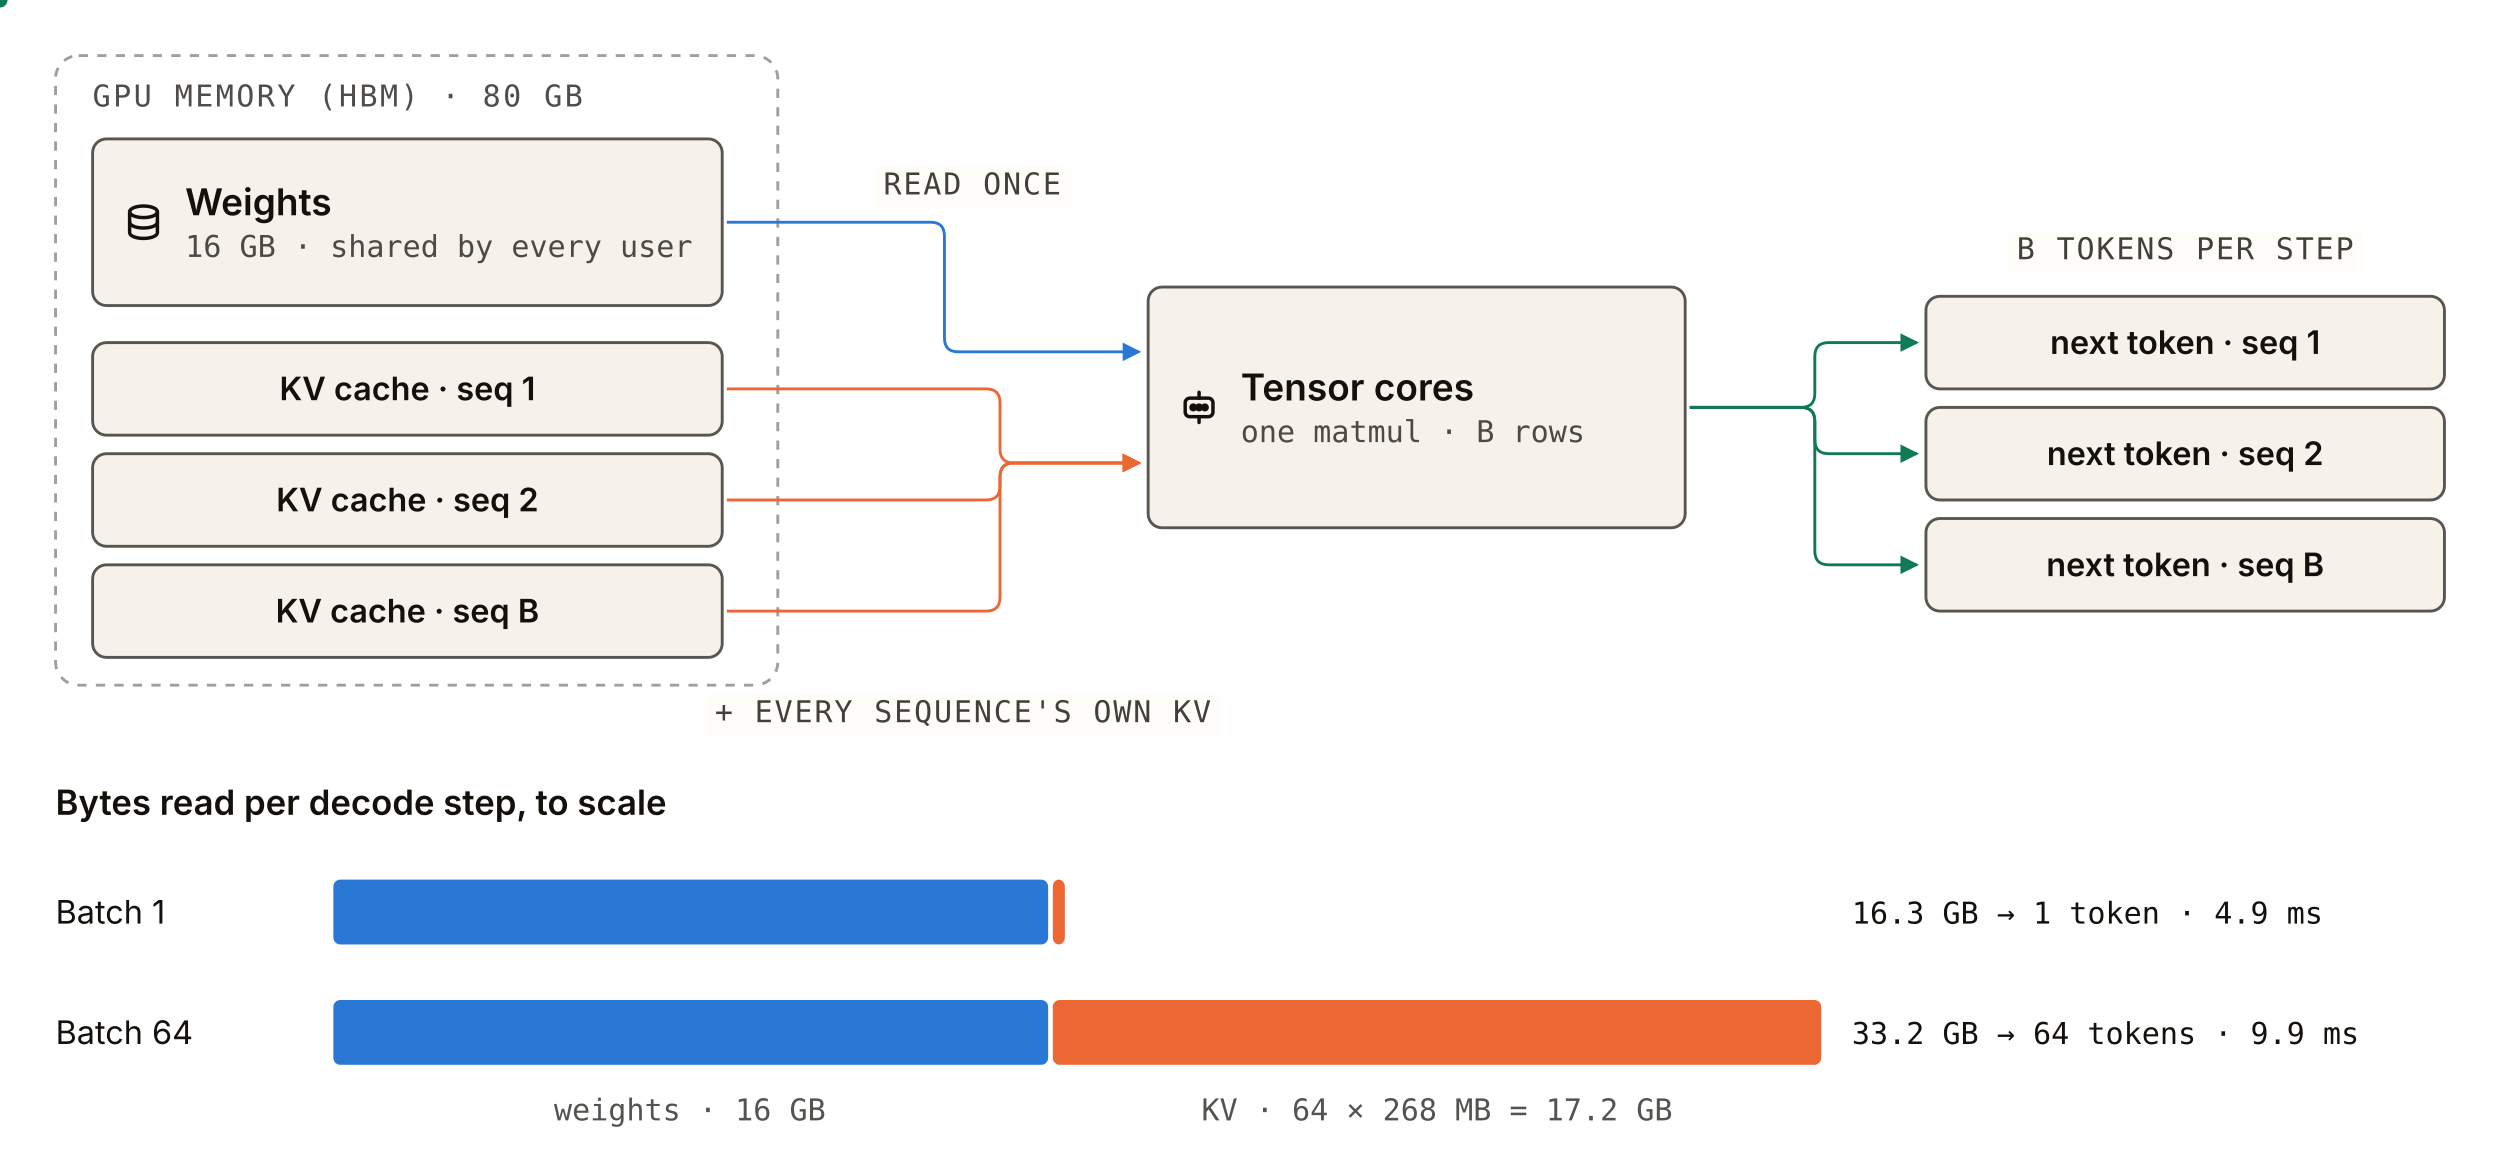
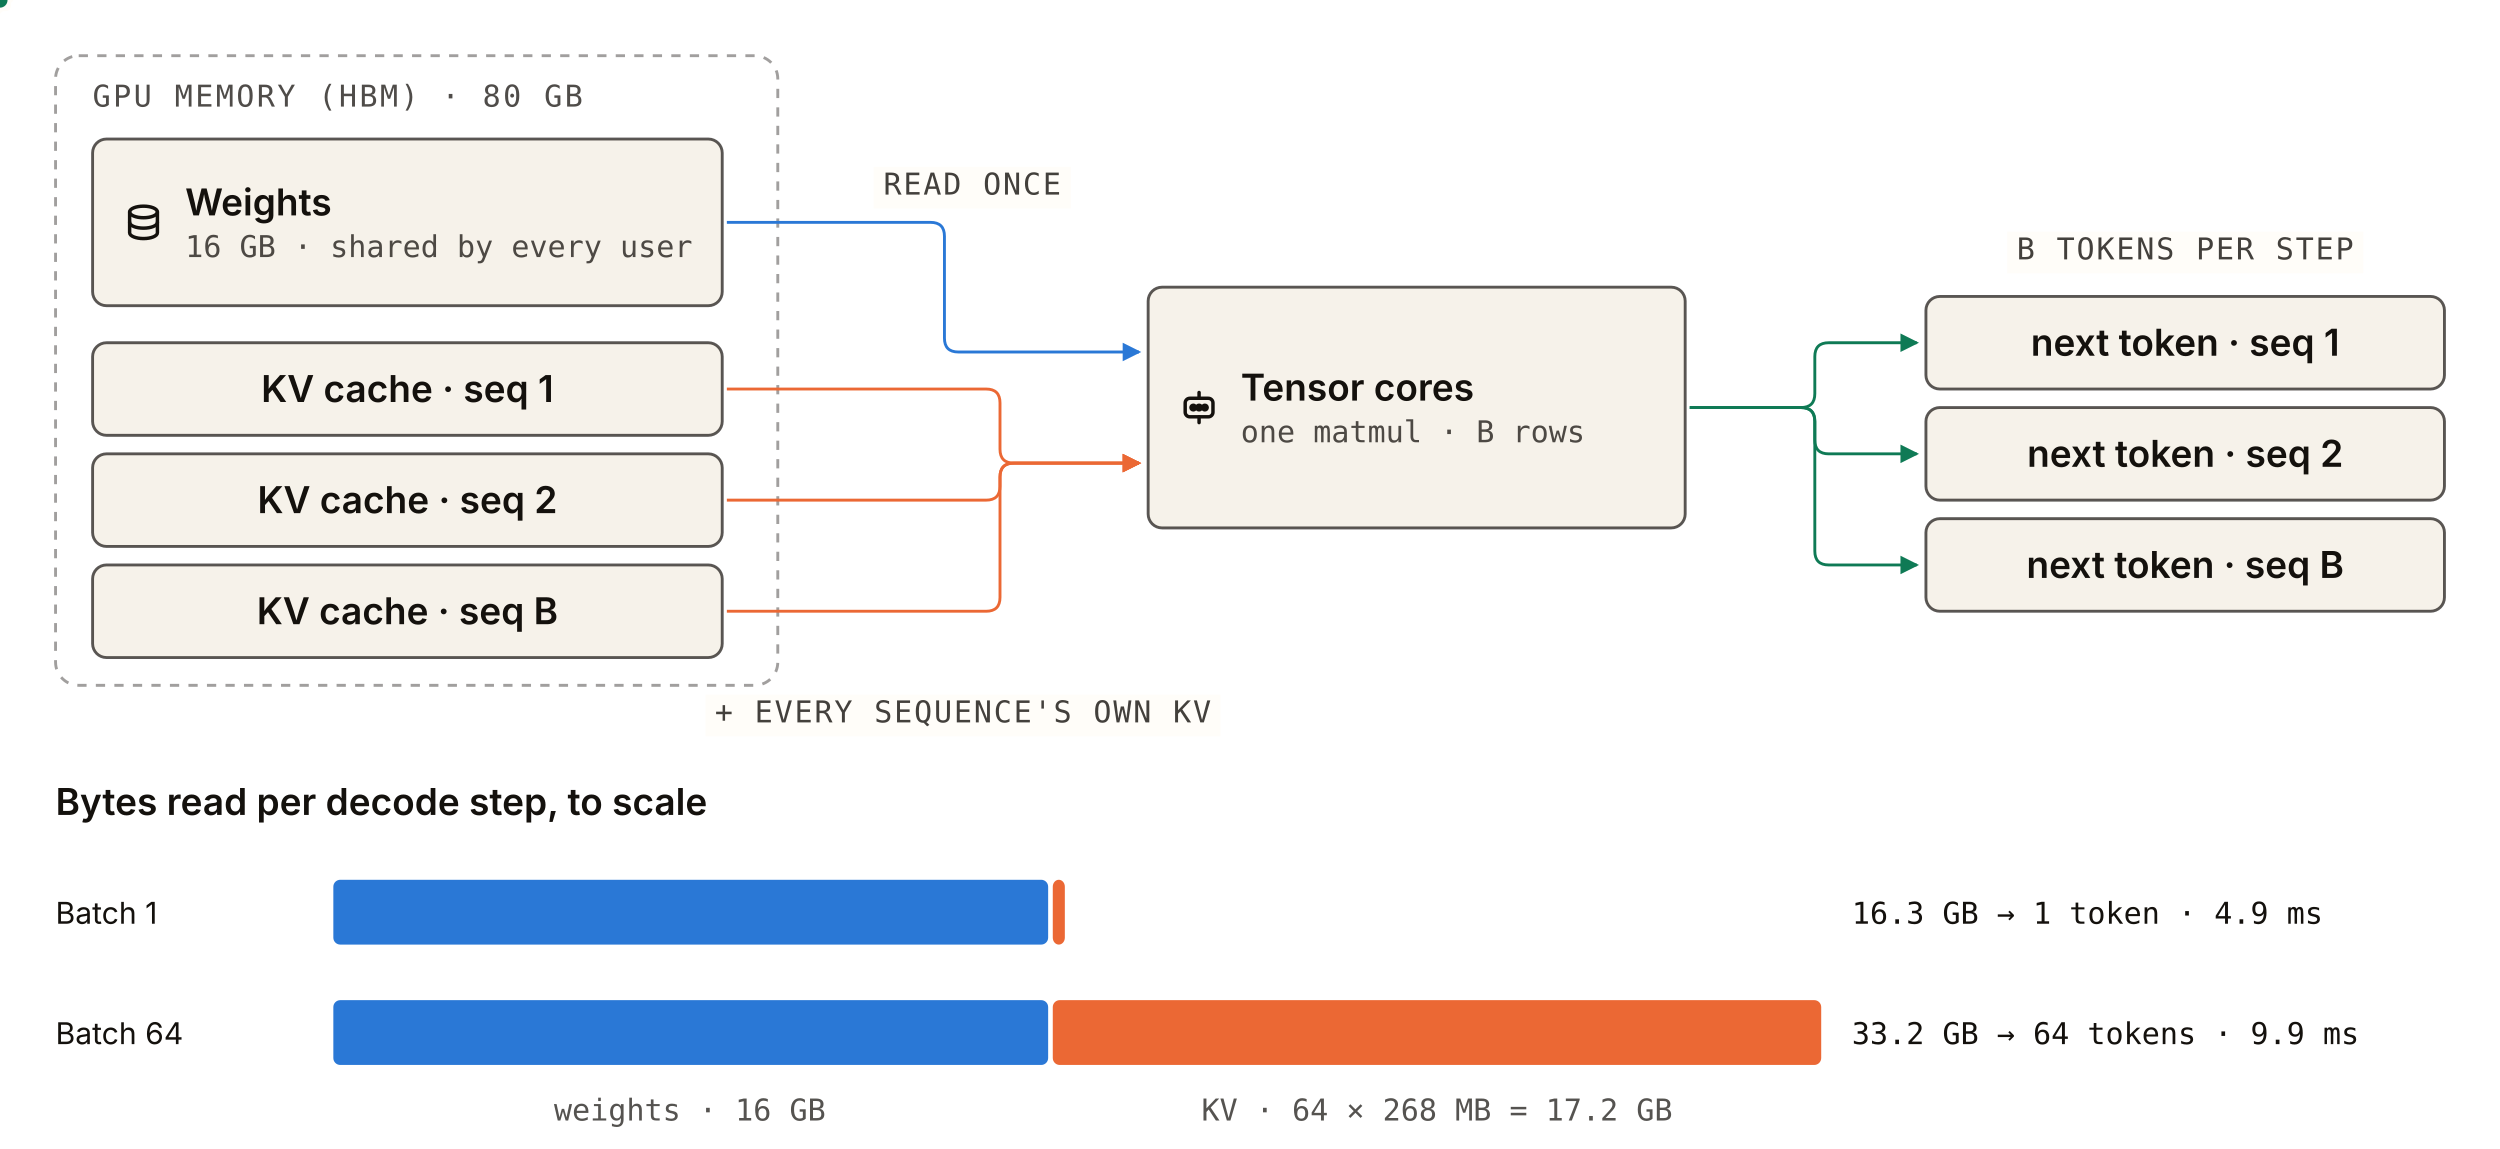
- <svg xmlns="http://www.w3.org/2000/svg" viewBox="0 0 1080 496" width="1080" height="496" color="#14110d" font-family="ui-sans-serif, system-ui, -apple-system, 'Segoe UI', Inter, Helvetica, Arial, sans-serif" role="img" aria-label="One decode step on an H100 serving Llama 3.1 8B. The tensor cores read the 16 GB of weights once, plus every sequence's own KV cache, run one matmul over B rows and emit the next token for each of the B sequences. Drawn to scale: at batch 1 the step reads 16.3 GB for 1 token in about 4.9 ms; at batch 64 it reads 33.2 GB, of which 17.2 GB is KV cache, for 64 tokens in about 9.9 ms.">
+ <svg xmlns="http://www.w3.org/2000/svg" viewBox="0 0 1080 496" width="960" height="441" color="#14110d" font-family="ui-sans-serif, system-ui, -apple-system, 'Segoe UI', Inter, Helvetica, Arial, sans-serif" role="img" aria-label="One decode step on an H100 serving Llama 3.1 8B. The tensor cores read the 16 GB of weights once, plus every sequence's own KV cache, run one matmul over B rows and emit the next token for each of the B sequences. Drawn to scale: at batch 1 the step reads 16.3 GB for 1 token in about 4.9 ms; at batch 64 it reads 33.2 GB, of which 17.2 GB is KV cache, for 64 tokens in about 9.9 ms.">
  <style>text{user-select:none}</style>
  <g transform="translate(0,0)">
    <defs>
      <marker id="gb-head" markerWidth="8" markerHeight="8" refX="7" refY="4" orient="auto-start-reverse" markerUnits="userSpaceOnUse">
        <path d="M0,0 L8,4 L0,8 z" fill="currentColor" />
      </marker>
      <marker id="gb-head-accent" markerWidth="8" markerHeight="8" refX="7" refY="4" orient="auto-start-reverse" markerUnits="userSpaceOnUse">
        <path d="M0,0 L8,4 L0,8 z" fill="#0f7a55" />
      </marker>
      <marker id="gb-head-request" markerWidth="8" markerHeight="8" refX="7" refY="4" orient="auto-start-reverse" markerUnits="userSpaceOnUse">
        <path d="M0,0 L8,4 L0,8 z" fill="#2a78d6" />
      </marker>
      <marker id="gb-head-response" markerWidth="8" markerHeight="8" refX="7" refY="4" orient="auto-start-reverse" markerUnits="userSpaceOnUse">
        <path d="M0,0 L8,4 L0,8 z" fill="#0f7a55" />
      </marker>
      <marker id="gb-head-change" markerWidth="8" markerHeight="8" refX="7" refY="4" orient="auto-start-reverse" markerUnits="userSpaceOnUse">
        <path d="M0,0 L8,4 L0,8 z" fill="#eb6834" />
      </marker>
    </defs>
    <g data-uipack="group">
      <g class="uipack__group-frame">
        <rect x="24" y="24" width="312" height="272" rx="10" fill="none" stroke="currentColor" stroke-opacity="0.4" stroke-width="1.25" stroke-dasharray="4 4" />
        <text x="40" y="46" font-size="13" font-family="ui-monospace, SFMono-Regular, Menlo, Consolas, monospace" letter-spacing=".08em" fill="currentColor" fill-opacity="0.75">GPU MEMORY (HBM) · 80 GB</text>
      </g>
    </g>
    <g data-uipack="node">
      <rect x="40" y="60" width="272" height="72" rx="6" fill="#f6f2ea" stroke="currentColor" stroke-opacity="0.7" stroke-width="1.25" />
      <path class="uipack__touch-target" d="M 40 60 h 272 v 72 h -272 Z" fill="transparent" stroke="none" aria-hidden="true" />
      <g transform="translate(54, 88)" fill="none" stroke="currentColor" stroke-width="1.5" stroke-linecap="round" stroke-linejoin="round">
        <ellipse cx="8" cy="3.5" rx="6" ry="2.5" />
        <path d="M2 3.5v9c0 1.4 2.7 2.5 6 2.5s6-1.1 6-2.5v-9" />
        <path d="M2 8c0 1.4 2.7 2.5 6 2.5s6-1.1 6-2.5" />
      </g>
      <text x="80" y="93" text-anchor="start" font-size="16" font-weight="600" fill="currentColor">Weights</text>
      <text x="80" y="111" text-anchor="start" font-size="13" font-family="ui-monospace, SFMono-Regular, Menlo, Consolas, monospace" fill="currentColor" fill-opacity="0.75">16 GB · shared by every user</text>
    </g>
    <g data-uipack="node">
      <rect x="40" y="148" width="272" height="40" rx="6" fill="#f6f2ea" stroke="currentColor" stroke-opacity="0.7" stroke-width="1.25" />
      <path class="uipack__touch-target" d="M 40 141 h 272 v 54 h -272 Z" fill="transparent" stroke="none" aria-hidden="true" />
-       <text x="176" y="172.9" text-anchor="middle" font-size="14" font-weight="600" fill="currentColor">KV cache · seq 1</text>
+       <text x="176" y="173.6" text-anchor="middle" font-size="16" font-weight="600" fill="currentColor">KV cache · seq 1</text>
    </g>
    <g data-uipack="node">
      <rect x="40" y="196" width="272" height="40" rx="6" fill="#f6f2ea" stroke="currentColor" stroke-opacity="0.7" stroke-width="1.25" />
      <path class="uipack__touch-target" d="M 40 189 h 272 v 54 h -272 Z" fill="transparent" stroke="none" aria-hidden="true" />
-       <text x="176" y="220.9" text-anchor="middle" font-size="14" font-weight="600" fill="currentColor">KV cache · seq 2</text>
+       <text x="176" y="221.6" text-anchor="middle" font-size="16" font-weight="600" fill="currentColor">KV cache · seq 2</text>
    </g>
    <g data-uipack="node">
      <rect x="40" y="244" width="272" height="40" rx="6" fill="#f6f2ea" stroke="currentColor" stroke-opacity="0.7" stroke-width="1.25" />
      <path class="uipack__touch-target" d="M 40 237 h 272 v 54 h -272 Z" fill="transparent" stroke="none" aria-hidden="true" />
-       <text x="176" y="268.9" text-anchor="middle" font-size="14" font-weight="600" fill="currentColor">KV cache · seq B</text>
+       <text x="176" y="269.6" text-anchor="middle" font-size="16" font-weight="600" fill="currentColor">KV cache · seq B</text>
    </g>
    <path data-uipack="connector" data-kind="request" d="M314,96 L402,96 Q408,96 408,102 L408,146 Q408,152 414,152 L492,152" fill="none" stroke="#2a78d6" stroke-opacity="1" stroke-width="1.25" marker-end="url(#gb-head-request)" />
    <g data-uipack="label">
      <rect x="377.39" y="72" width="85.22" height="18" fill="#fffdf9" />
      <text x="420" y="84" text-anchor="middle" font-size="13" font-family="ui-monospace, SFMono-Regular, Menlo, Consolas, monospace" letter-spacing=".06em" fill="currentColor" fill-opacity="0.8">READ ONCE</text>
    </g>
    <g data-uipack="packet" data-kind="request">
      <g>
        <rect x="-4" y="-4" width="8" height="8" rx="1.5" fill="#2a78d6" stroke="#fffdf9" stroke-width="1.5" />
        <animateTransform attributeName="transform" type="scale" dur="1.6s" begin="0s" repeatCount="indefinite" calcMode="spline" values="0;1.2;1;1;0" keyTimes="0;0.105;0.175;0.8;1" keySplines="0.2 0.9 0.3 1;0.4 0 0.6 1;0 0 1 1;0.6 0 0.9 0.4" />
      </g>
      <animateMotion dur="1.6s" begin="0s" repeatCount="indefinite" path="M318,96 L402,96 Q408,96 408,102 L408,146 Q408,152 414,152 L484,152" calcMode="linear" />
    </g>
    <path data-uipack="connector" data-kind="change" d="M314,168 L426,168 Q432,168 432,174 L432,194 Q432,200 438,200 L492,200" fill="none" stroke="#eb6834" stroke-opacity="1" stroke-width="1.25" marker-end="url(#gb-head-change)" />
    <path data-uipack="connector" data-kind="change" d="M314,216 L426,216 Q432,216 432,210 L432,206 Q432,200 438,200 L492,200" fill="none" stroke="#eb6834" stroke-opacity="1" stroke-width="1.25" marker-end="url(#gb-head-change)" />
    <path data-uipack="connector" data-kind="change" d="M314,264 L426,264 Q432,264 432,258 L432,206 Q432,200 438,200 L492,200" fill="none" stroke="#eb6834" stroke-opacity="1" stroke-width="1.25" marker-end="url(#gb-head-change)" />
    <g data-uipack="packet" data-kind="change">
      <g>
        <path d="M0,-4.8 L4.8,0 L0,4.8 L-4.8,0 Z" fill="#eb6834" stroke="#fffdf9" stroke-width="1.5" />
        <animateTransform attributeName="transform" type="scale" dur="1.6s" begin="-0.5s" repeatCount="indefinite" calcMode="spline" values="0;1.2;1;1;0" keyTimes="0;0.105;0.175;0.8;1" keySplines="0.2 0.9 0.3 1;0.4 0 0.6 1;0 0 1 1;0.6 0 0.9 0.4" />
      </g>
      <animateMotion dur="1.6s" begin="-0.5s" repeatCount="indefinite" path="M318,264 L426,264 Q432,264 432,258 L432,206 Q432,200 438,200 L484,200" calcMode="linear" />
    </g>
    <g data-uipack="label">
      <rect x="304.75" y="300" width="222.5" height="18" fill="#fffdf9" />
      <text x="416" y="312" text-anchor="middle" font-size="13" font-family="ui-monospace, SFMono-Regular, Menlo, Consolas, monospace" letter-spacing=".06em" fill="currentColor" fill-opacity="0.8">+ EVERY SEQUENCE'S OWN KV</text>
    </g>
    <g data-uipack="node">
      <rect x="496" y="124" width="232" height="104" rx="6" fill="#f6f2ea" stroke="currentColor" stroke-opacity="0.7" stroke-width="1.25" />
      <path class="uipack__touch-target" d="M 496 124 h 232 v 104 h -232 Z" fill="transparent" stroke="none" aria-hidden="true" />
      <g transform="translate(510, 168)" fill="none" stroke="currentColor" stroke-width="1.5" stroke-linecap="round" stroke-linejoin="round">
        <rect x="2" y="4" width="12" height="8" rx="2" />
        <circle cx="5.5" cy="8" r="1" fill="currentColor" />
        <circle cx="8" cy="8" r="1" fill="currentColor" />
        <circle cx="10.5" cy="8" r="1" fill="currentColor" />
        <path d="M8 1.5V4M8 12v2.5" />
      </g>
      <text x="536" y="173" text-anchor="start" font-size="16" font-weight="600" fill="currentColor">Tensor cores</text>
      <text x="536" y="191" text-anchor="start" font-size="13" font-family="ui-monospace, SFMono-Regular, Menlo, Consolas, monospace" fill="currentColor" fill-opacity="0.75">one matmul · B rows</text>
    </g>
    <path data-uipack="connector" data-kind="response" d="M730,176 L778,176 Q784,176 784,170 L784,154 Q784,148 790,148 L828,148" fill="none" stroke="#0f7a55" stroke-opacity="1" stroke-width="1.25" marker-end="url(#gb-head-response)" />
    <path data-uipack="connector" data-kind="response" d="M730,176 L778,176 Q784,176 784,182 L784,190 Q784,196 790,196 L828,196" fill="none" stroke="#0f7a55" stroke-opacity="1" stroke-width="1.25" marker-end="url(#gb-head-response)" />
    <path data-uipack="connector" data-kind="response" d="M730,176 L778,176 Q784,176 784,182 L784,238 Q784,244 790,244 L828,244" fill="none" stroke="#0f7a55" stroke-opacity="1" stroke-width="1.25" marker-end="url(#gb-head-response)" />
    <g data-uipack="packet" data-kind="response">
      <g>
        <circle cx="0" cy="0" r="4" fill="#0f7a55" stroke="#fffdf9" stroke-width="1.5" />
        <animateTransform attributeName="transform" type="scale" dur="1.4s" begin="-0.3s" repeatCount="indefinite" calcMode="spline" values="0;1.2;1;1;0" keyTimes="0;0.12;0.2;0.8;1" keySplines="0.2 0.9 0.3 1;0.4 0 0.6 1;0 0 1 1;0.6 0 0.9 0.4" />
      </g>
      <animateMotion dur="1.4s" begin="-0.3s" repeatCount="indefinite" path="M734,176 L778,176 Q784,176 784,170 L784,154 Q784,148 790,148 L820,148" calcMode="linear" />
    </g>
    <g data-uipack="node">
      <rect x="832" y="128" width="224" height="40" rx="6" fill="#f6f2ea" stroke="currentColor" stroke-opacity="0.7" stroke-width="1.25" />
      <path class="uipack__touch-target" d="M 832 121 h 224 v 54 h -224 Z" fill="transparent" stroke="none" aria-hidden="true" />
-       <text x="944" y="152.9" text-anchor="middle" font-size="14" font-weight="600" fill="currentColor">next token · seq 1</text>
+       <text x="944" y="153.6" text-anchor="middle" font-size="16" font-weight="600" fill="currentColor">next token · seq 1</text>
    </g>
    <g data-uipack="node">
      <rect x="832" y="176" width="224" height="40" rx="6" fill="#f6f2ea" stroke="currentColor" stroke-opacity="0.7" stroke-width="1.25" />
      <path class="uipack__touch-target" d="M 832 169 h 224 v 54 h -224 Z" fill="transparent" stroke="none" aria-hidden="true" />
-       <text x="944" y="200.9" text-anchor="middle" font-size="14" font-weight="600" fill="currentColor">next token · seq 2</text>
+       <text x="944" y="201.6" text-anchor="middle" font-size="16" font-weight="600" fill="currentColor">next token · seq 2</text>
    </g>
    <g data-uipack="node">
      <rect x="832" y="224" width="224" height="40" rx="6" fill="#f6f2ea" stroke="currentColor" stroke-opacity="0.7" stroke-width="1.25" />
      <path class="uipack__touch-target" d="M 832 217 h 224 v 54 h -224 Z" fill="transparent" stroke="none" aria-hidden="true" />
-       <text x="944" y="248.9" text-anchor="middle" font-size="14" font-weight="600" fill="currentColor">next token · seq B</text>
+       <text x="944" y="249.6" text-anchor="middle" font-size="16" font-weight="600" fill="currentColor">next token · seq B</text>
    </g>
    <g data-uipack="label">
      <rect x="867.07" y="100" width="153.86" height="18" fill="#fffdf9" />
      <text x="944" y="112" text-anchor="middle" font-size="13" font-family="ui-monospace, SFMono-Regular, Menlo, Consolas, monospace" letter-spacing=".06em" fill="currentColor" fill-opacity="0.8">B TOKENS PER STEP</text>
    </g>
-     <text x="24" y="352" font-size="15" font-family="ui-sans-serif, system-ui, -apple-system, 'Segoe UI', Inter, Helvetica, Arial, sans-serif" font-weight="600" text-anchor="start" fill="currentColor" fill-opacity="1">Bytes read per decode step, to scale</text>
-     <text x="24" y="399" font-size="14" font-family="ui-sans-serif, system-ui, -apple-system, 'Segoe UI', Inter, Helvetica, Arial, sans-serif" font-weight="400" text-anchor="start" fill="currentColor" fill-opacity="1">Batch 1</text>
+     <text x="24" y="352" font-size="16" font-family="ui-sans-serif, system-ui, -apple-system, 'Segoe UI', Inter, Helvetica, Arial, sans-serif" font-weight="600" text-anchor="start" fill="currentColor" fill-opacity="1">Bytes read per decode step, to scale</text>
+     <text x="24" y="399" font-size="13" font-family="ui-sans-serif, system-ui, -apple-system, 'Segoe UI', Inter, Helvetica, Arial, sans-serif" font-weight="400" text-anchor="start" fill="currentColor" fill-opacity="1">Batch 1</text>
    <rect x="144" y="380" width="308.8" height="28" rx="3" fill="#2a78d6" />
    <rect x="454.8" y="380" width="5.211" height="28" rx="3" fill="#eb6834" />
    <text x="800" y="399" font-size="13" font-family="ui-monospace, SFMono-Regular, Menlo, Consolas, monospace" font-weight="400" text-anchor="start" fill="currentColor" fill-opacity="1">16.3 GB → 1 token · 4.9 ms</text>
-     <text x="24" y="451" font-size="14" font-family="ui-sans-serif, system-ui, -apple-system, 'Segoe UI', Inter, Helvetica, Arial, sans-serif" font-weight="400" text-anchor="start" fill="currentColor" fill-opacity="1">Batch 64</text>
+     <text x="24" y="451" font-size="13" font-family="ui-sans-serif, system-ui, -apple-system, 'Segoe UI', Inter, Helvetica, Arial, sans-serif" font-weight="400" text-anchor="start" fill="currentColor" fill-opacity="1">Batch 64</text>
    <rect x="144" y="432" width="308.8" height="28" rx="3" fill="#2a78d6" />
    <rect x="454.8" y="432" width="331.96" height="28" rx="3" fill="#eb6834" />
    <text x="800" y="451" font-size="13" font-family="ui-monospace, SFMono-Regular, Menlo, Consolas, monospace" font-weight="400" text-anchor="start" fill="currentColor" fill-opacity="1">33.2 GB → 64 tokens · 9.9 ms</text>
    <text x="298" y="484" font-size="13" font-family="ui-monospace, SFMono-Regular, Menlo, Consolas, monospace" font-weight="400" text-anchor="middle" fill="currentColor" fill-opacity="0.72">weights · 16 GB</text>
    <text x="620.78" y="484" font-size="13" font-family="ui-monospace, SFMono-Regular, Menlo, Consolas, monospace" font-weight="400" text-anchor="middle" fill="currentColor" fill-opacity="0.72">KV · 64 × 268 MB = 17.2 GB</text>
  </g>
</svg>
